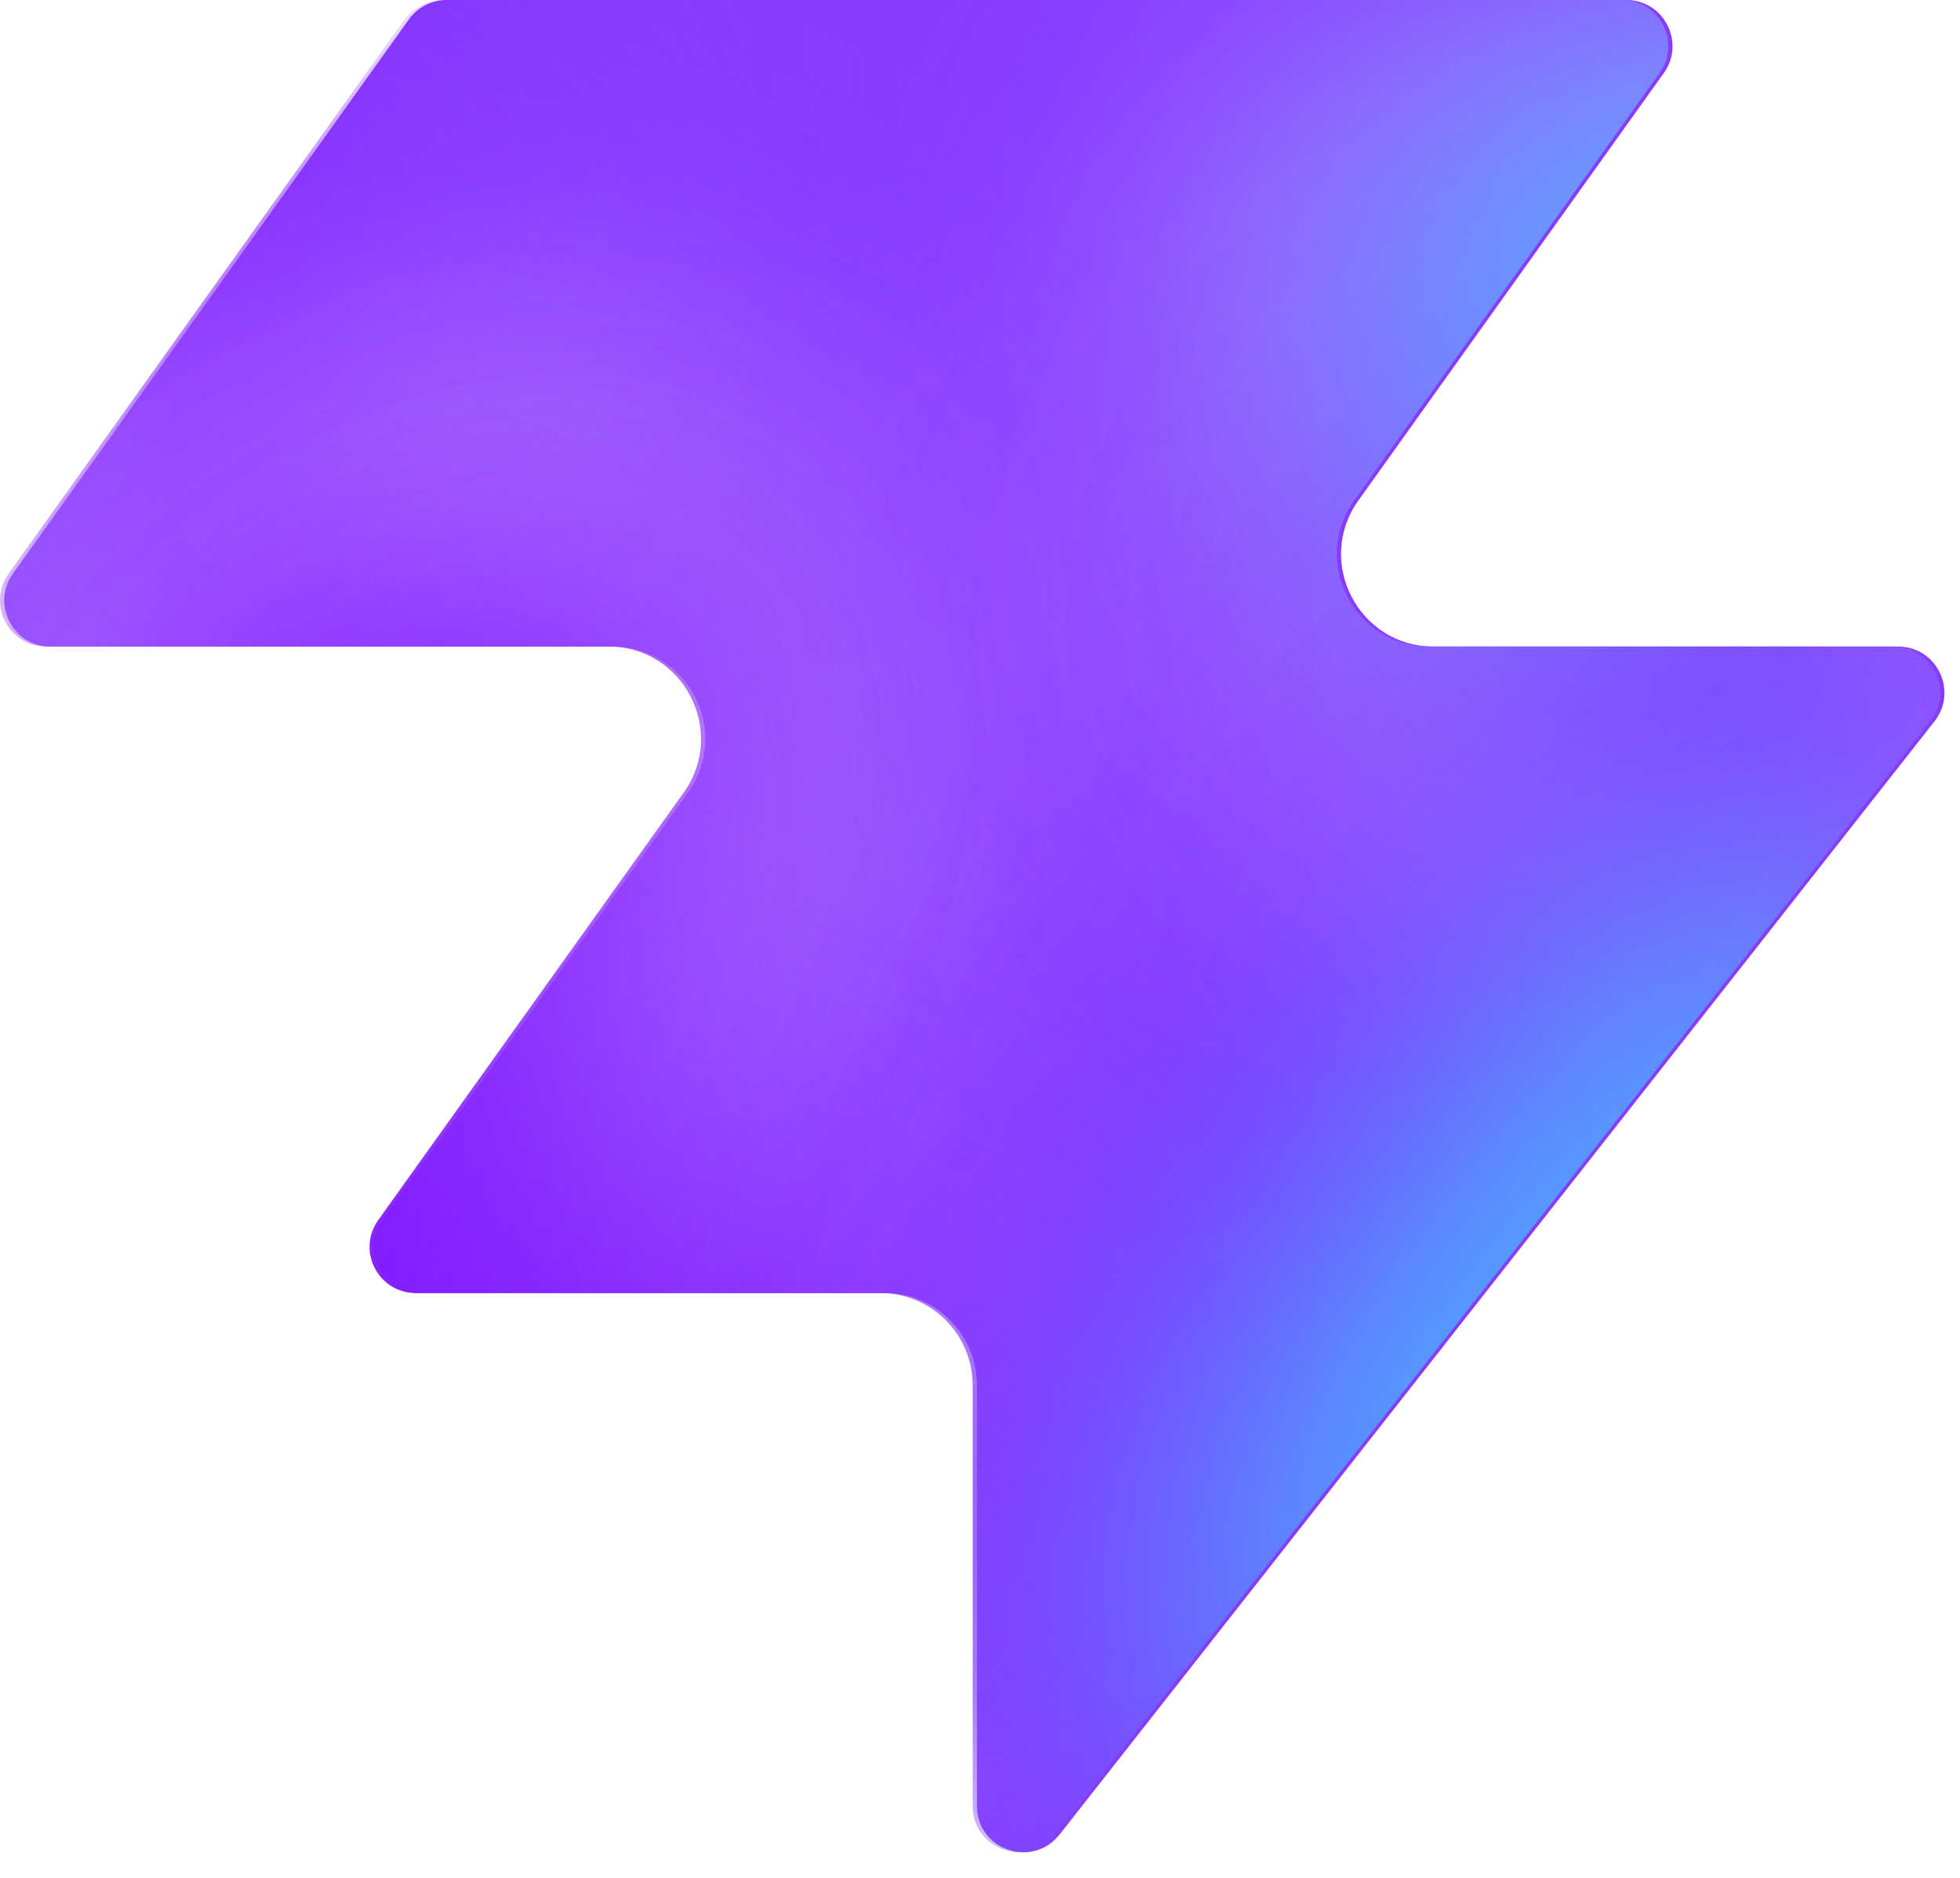
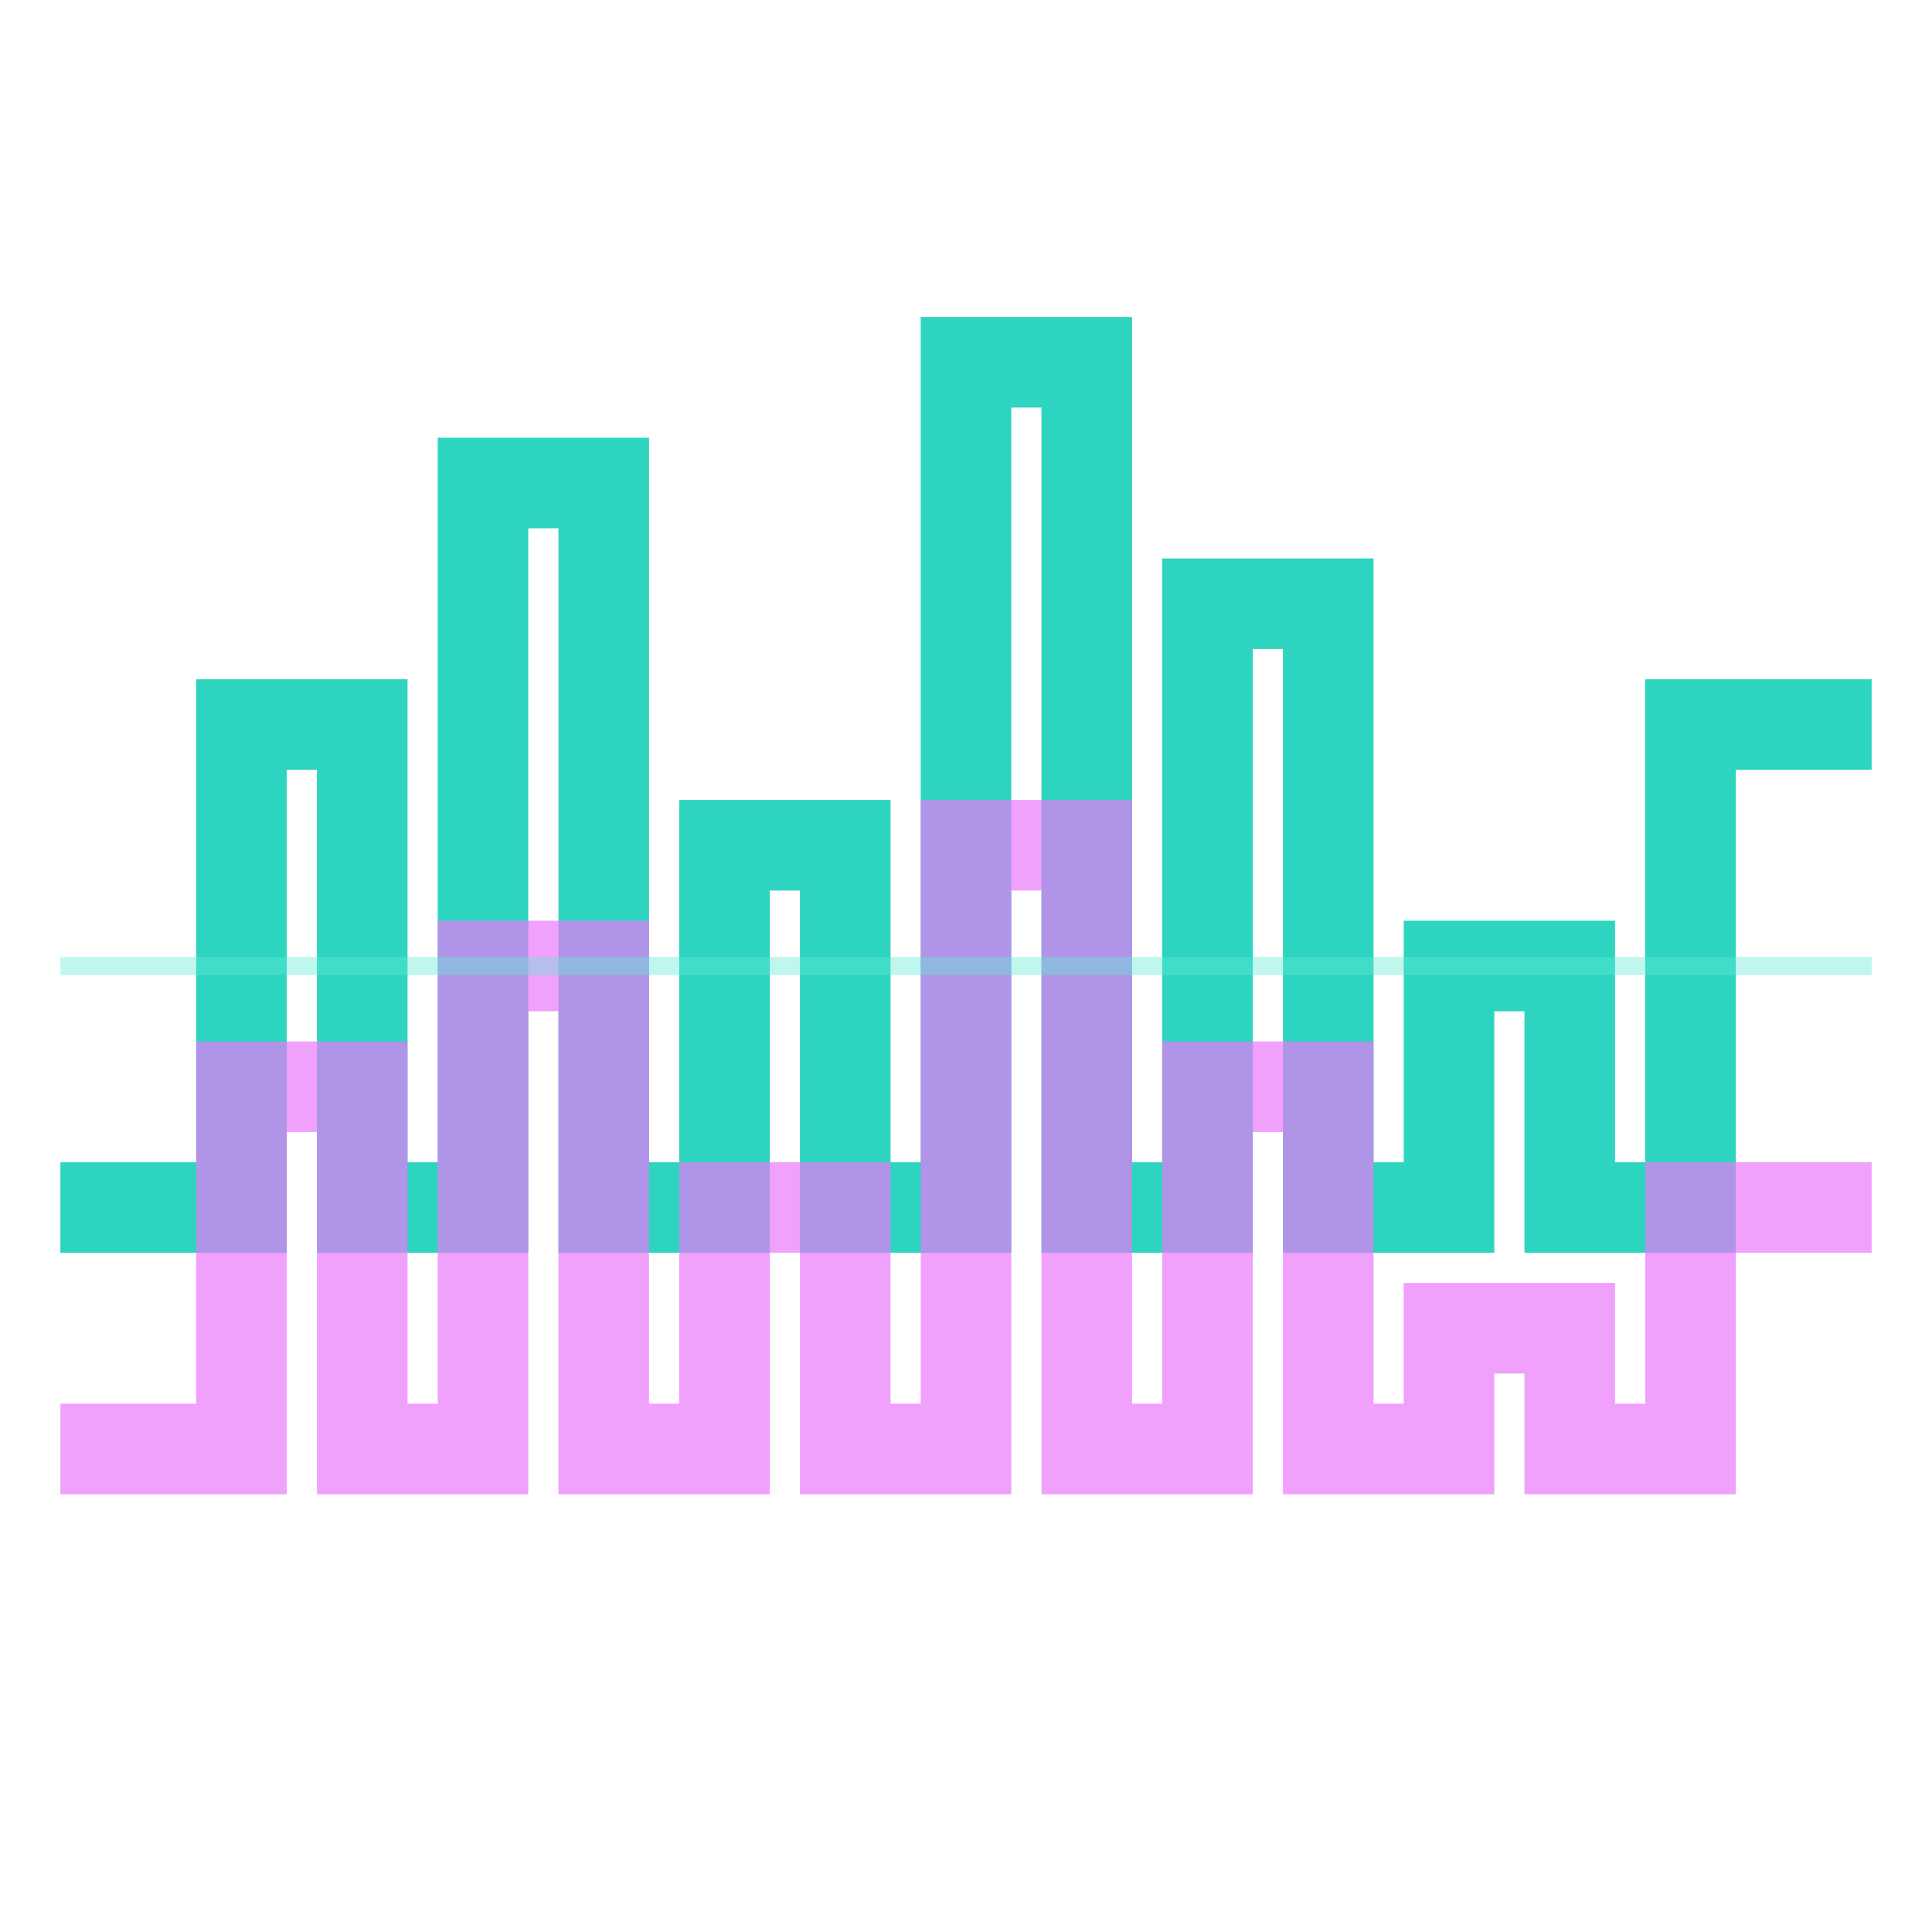
- <svg xmlns="http://www.w3.org/2000/svg" width="48" height="46" fill="none" viewBox="0 0 48 46">
-   <path fill="#863bff" d="M25.946 44.938c-.664.845-2.021.375-2.021-.698V33.937a2.26 2.26 0 0 0-2.262-2.262H10.287c-.92 0-1.456-1.04-.92-1.788l7.48-10.471c1.07-1.497 0-3.578-1.842-3.578H1.237c-.92 0-1.456-1.04-.92-1.788L10.013.474c.214-.297.556-.474.92-.474h28.894c.92 0 1.456 1.04.92 1.788l-7.48 10.471c-1.07 1.498 0 3.579 1.842 3.579h11.377c.943 0 1.473 1.088.89 1.83L25.947 44.94z" style="fill:#863bff;fill:color(display-p3 .525 .23 1);fill-opacity:1" />
-   <mask id="a" width="48" height="46" x="0" y="0" maskUnits="userSpaceOnUse" style="mask-type:alpha">
-     <path fill="#000" d="M25.842 44.938c-.664.844-2.021.375-2.021-.698V33.937a2.26 2.26 0 0 0-2.262-2.262H10.183c-.92 0-1.456-1.04-.92-1.788l7.48-10.471c1.07-1.498 0-3.579-1.842-3.579H1.133c-.92 0-1.456-1.04-.92-1.787L9.91.473c.214-.297.556-.474.92-.474h28.894c.92 0 1.456 1.04.92 1.788l-7.48 10.471c-1.07 1.498 0 3.578 1.842 3.578h11.377c.943 0 1.473 1.088.89 1.832L25.843 44.94z" style="fill:#000;fill-opacity:1" />
-   </mask>
-   <g mask="url(#a)">
-     <g filter="url(#b)">
-       <ellipse cx="5.508" cy="14.704" fill="#ede6ff" rx="5.508" ry="14.704" style="fill:#ede6ff;fill:color(display-p3 .927 .903 1);fill-opacity:1" transform="matrix(.00324 1 1 -.00324 -4.47 31.516)" />
-     </g>
-     <g filter="url(#c)">
-       <ellipse cx="10.399" cy="29.851" fill="#ede6ff" rx="10.399" ry="29.851" style="fill:#ede6ff;fill:color(display-p3 .927 .903 1);fill-opacity:1" transform="matrix(.00324 1 1 -.00324 -39.328 7.883)" />
-     </g>
-     <g filter="url(#d)">
-       <ellipse cx="5.508" cy="30.487" fill="#7e14ff" rx="5.508" ry="30.487" style="fill:#7e14ff;fill:color(display-p3 .492 .077 1);fill-opacity:1" transform="rotate(89.814 -25.913 -14.639)scale(1 -1)" />
-     </g>
-     <g filter="url(#e)">
-       <ellipse cx="5.508" cy="30.599" fill="#7e14ff" rx="5.508" ry="30.599" style="fill:#7e14ff;fill:color(display-p3 .492 .077 1);fill-opacity:1" transform="rotate(89.814 -32.644 -3.334)scale(1 -1)" />
-     </g>
-     <g filter="url(#f)">
-       <ellipse cx="5.508" cy="30.599" fill="#7e14ff" rx="5.508" ry="30.599" style="fill:#7e14ff;fill:color(display-p3 .492 .077 1);fill-opacity:1" transform="matrix(.00324 1 1 -.00324 -34.34 30.47)" />
-     </g>
-     <g filter="url(#g)">
-       <ellipse cx="14.072" cy="22.078" fill="#ede6ff" rx="14.072" ry="22.078" style="fill:#ede6ff;fill:color(display-p3 .927 .903 1);fill-opacity:1" transform="rotate(93.35 24.506 48.493)scale(-1 1)" />
-     </g>
-     <g filter="url(#h)">
-       <ellipse cx="3.47" cy="21.501" fill="#7e14ff" rx="3.47" ry="21.501" style="fill:#7e14ff;fill:color(display-p3 .492 .077 1);fill-opacity:1" transform="rotate(89.009 28.708 47.59)scale(-1 1)" />
-     </g>
-     <g filter="url(#i)">
-       <ellipse cx="3.47" cy="21.501" fill="#7e14ff" rx="3.47" ry="21.501" style="fill:#7e14ff;fill:color(display-p3 .492 .077 1);fill-opacity:1" transform="rotate(89.009 28.708 47.59)scale(-1 1)" />
-     </g>
-     <g filter="url(#j)">
-       <ellipse cx=".387" cy="8.972" fill="#7e14ff" rx="4.407" ry="29.108" style="fill:#7e14ff;fill:color(display-p3 .492 .077 1);fill-opacity:1" transform="rotate(39.51 .387 8.972)" />
-     </g>
-     <g filter="url(#k)">
-       <ellipse cx="47.523" cy="-6.092" fill="#7e14ff" rx="4.407" ry="29.108" style="fill:#7e14ff;fill:color(display-p3 .492 .077 1);fill-opacity:1" transform="rotate(37.892 47.523 -6.092)" />
-     </g>
-     <g filter="url(#l)">
-       <ellipse cx="41.412" cy="6.333" fill="#47bfff" rx="5.971" ry="9.665" style="fill:#47bfff;fill:color(display-p3 .28 .748 1);fill-opacity:1" transform="rotate(37.892 41.412 6.333)" />
-     </g>
-     <g filter="url(#m)">
-       <ellipse cx="-1.879" cy="38.332" fill="#7e14ff" rx="4.407" ry="29.108" style="fill:#7e14ff;fill:color(display-p3 .492 .077 1);fill-opacity:1" transform="rotate(37.892 -1.88 38.332)" />
-     </g>
-     <g filter="url(#n)">
-       <ellipse cx="-1.879" cy="38.332" fill="#7e14ff" rx="4.407" ry="29.108" style="fill:#7e14ff;fill:color(display-p3 .492 .077 1);fill-opacity:1" transform="rotate(37.892 -1.88 38.332)" />
-     </g>
-     <g filter="url(#o)">
-       <ellipse cx="35.651" cy="29.907" fill="#7e14ff" rx="4.407" ry="29.108" style="fill:#7e14ff;fill:color(display-p3 .492 .077 1);fill-opacity:1" transform="rotate(37.892 35.651 29.907)" />
-     </g>
-     <g filter="url(#p)">
-       <ellipse cx="38.418" cy="32.4" fill="#47bfff" rx="5.971" ry="15.297" style="fill:#47bfff;fill:color(display-p3 .28 .748 1);fill-opacity:1" transform="rotate(37.892 38.418 32.4)" />
-     </g>
-   </g>
-   <defs>
-     <filter id="b" width="60.045" height="41.654" x="-19.77" y="16.149" color-interpolation-filters="sRGB" filterUnits="userSpaceOnUse">
-       <feFlood flood-opacity="0" result="BackgroundImageFix" />
-       <feBlend in="SourceGraphic" in2="BackgroundImageFix" result="shape" />
-       <feGaussianBlur result="effect1_foregroundBlur_2002_17158" stdDeviation="7.659" />
-     </filter>
-     <filter id="c" width="90.34" height="51.437" x="-54.613" y="-7.533" color-interpolation-filters="sRGB" filterUnits="userSpaceOnUse">
-       <feFlood flood-opacity="0" result="BackgroundImageFix" />
-       <feBlend in="SourceGraphic" in2="BackgroundImageFix" result="shape" />
-       <feGaussianBlur result="effect1_foregroundBlur_2002_17158" stdDeviation="7.659" />
-     </filter>
-     <filter id="d" width="79.355" height="29.4" x="-49.64" y="2.03" color-interpolation-filters="sRGB" filterUnits="userSpaceOnUse">
-       <feFlood flood-opacity="0" result="BackgroundImageFix" />
-       <feBlend in="SourceGraphic" in2="BackgroundImageFix" result="shape" />
-       <feGaussianBlur result="effect1_foregroundBlur_2002_17158" stdDeviation="4.596" />
-     </filter>
-     <filter id="e" width="79.579" height="29.4" x="-45.045" y="20.029" color-interpolation-filters="sRGB" filterUnits="userSpaceOnUse">
-       <feFlood flood-opacity="0" result="BackgroundImageFix" />
-       <feBlend in="SourceGraphic" in2="BackgroundImageFix" result="shape" />
-       <feGaussianBlur result="effect1_foregroundBlur_2002_17158" stdDeviation="4.596" />
-     </filter>
-     <filter id="f" width="79.579" height="29.4" x="-43.513" y="21.178" color-interpolation-filters="sRGB" filterUnits="userSpaceOnUse">
-       <feFlood flood-opacity="0" result="BackgroundImageFix" />
-       <feBlend in="SourceGraphic" in2="BackgroundImageFix" result="shape" />
-       <feGaussianBlur result="effect1_foregroundBlur_2002_17158" stdDeviation="4.596" />
-     </filter>
-     <filter id="g" width="74.749" height="58.852" x="15.756" y="-17.901" color-interpolation-filters="sRGB" filterUnits="userSpaceOnUse">
-       <feFlood flood-opacity="0" result="BackgroundImageFix" />
-       <feBlend in="SourceGraphic" in2="BackgroundImageFix" result="shape" />
-       <feGaussianBlur result="effect1_foregroundBlur_2002_17158" stdDeviation="7.659" />
-     </filter>
-     <filter id="h" width="61.377" height="25.362" x="23.548" y="2.284" color-interpolation-filters="sRGB" filterUnits="userSpaceOnUse">
-       <feFlood flood-opacity="0" result="BackgroundImageFix" />
-       <feBlend in="SourceGraphic" in2="BackgroundImageFix" result="shape" />
-       <feGaussianBlur result="effect1_foregroundBlur_2002_17158" stdDeviation="4.596" />
-     </filter>
-     <filter id="i" width="61.377" height="25.362" x="23.548" y="2.284" color-interpolation-filters="sRGB" filterUnits="userSpaceOnUse">
-       <feFlood flood-opacity="0" result="BackgroundImageFix" />
-       <feBlend in="SourceGraphic" in2="BackgroundImageFix" result="shape" />
-       <feGaussianBlur result="effect1_foregroundBlur_2002_17158" stdDeviation="4.596" />
-     </filter>
-     <filter id="j" width="56.045" height="63.649" x="-27.636" y="-22.853" color-interpolation-filters="sRGB" filterUnits="userSpaceOnUse">
-       <feFlood flood-opacity="0" result="BackgroundImageFix" />
-       <feBlend in="SourceGraphic" in2="BackgroundImageFix" result="shape" />
-       <feGaussianBlur result="effect1_foregroundBlur_2002_17158" stdDeviation="4.596" />
-     </filter>
-     <filter id="k" width="54.814" height="64.646" x="20.116" y="-38.415" color-interpolation-filters="sRGB" filterUnits="userSpaceOnUse">
-       <feFlood flood-opacity="0" result="BackgroundImageFix" />
-       <feBlend in="SourceGraphic" in2="BackgroundImageFix" result="shape" />
-       <feGaussianBlur result="effect1_foregroundBlur_2002_17158" stdDeviation="4.596" />
-     </filter>
-     <filter id="l" width="33.541" height="35.313" x="24.641" y="-11.323" color-interpolation-filters="sRGB" filterUnits="userSpaceOnUse">
-       <feFlood flood-opacity="0" result="BackgroundImageFix" />
-       <feBlend in="SourceGraphic" in2="BackgroundImageFix" result="shape" />
-       <feGaussianBlur result="effect1_foregroundBlur_2002_17158" stdDeviation="4.596" />
-     </filter>
-     <filter id="m" width="54.814" height="64.646" x="-29.286" y="6.009" color-interpolation-filters="sRGB" filterUnits="userSpaceOnUse">
-       <feFlood flood-opacity="0" result="BackgroundImageFix" />
-       <feBlend in="SourceGraphic" in2="BackgroundImageFix" result="shape" />
-       <feGaussianBlur result="effect1_foregroundBlur_2002_17158" stdDeviation="4.596" />
-     </filter>
-     <filter id="n" width="54.814" height="64.646" x="-29.286" y="6.009" color-interpolation-filters="sRGB" filterUnits="userSpaceOnUse">
-       <feFlood flood-opacity="0" result="BackgroundImageFix" />
-       <feBlend in="SourceGraphic" in2="BackgroundImageFix" result="shape" />
-       <feGaussianBlur result="effect1_foregroundBlur_2002_17158" stdDeviation="4.596" />
-     </filter>
-     <filter id="o" width="54.814" height="64.646" x="8.244" y="-2.416" color-interpolation-filters="sRGB" filterUnits="userSpaceOnUse">
-       <feFlood flood-opacity="0" result="BackgroundImageFix" />
-       <feBlend in="SourceGraphic" in2="BackgroundImageFix" result="shape" />
-       <feGaussianBlur result="effect1_foregroundBlur_2002_17158" stdDeviation="4.596" />
-     </filter>
-     <filter id="p" width="39.409" height="43.623" x="18.713" y="10.588" color-interpolation-filters="sRGB" filterUnits="userSpaceOnUse">
-       <feFlood flood-opacity="0" result="BackgroundImageFix" />
-       <feBlend in="SourceGraphic" in2="BackgroundImageFix" result="shape" />
-       <feGaussianBlur result="effect1_foregroundBlur_2002_17158" stdDeviation="4.596" />
-     </filter>
-   </defs>
+ <svg xmlns="http://www.w3.org/2000/svg" viewBox="0 0 32 32" width="32" height="32">
+   <path d="M1 20 H4 V12 H6 V20 H8 V8 H10 V20 H12 V14 H14 V20 H16 V6 H18 V20 H20 V10 H22 V20 H24 V16 H26 V20 H28 V12 H31" fill="none" stroke="#2dd4bf" stroke-width="1.5" strokeMiterlimit="miter" />
+   <path d="M1 24 H4 V18 H6 V24 H8 V16 H10 V24 H12 V20 H14 V24 H16 V14 H18 V24 H20 V18 H22 V24 H24 V22 H26 V24 H28 V20 H31" fill="none" stroke="#e879f9" stroke-width="1.5" strokeMiterlimit="miter" opacity="0.7" />
+   <line x1="1" y1="16" x2="31" y2="16" stroke="#5eead4" stroke-width="0.3" opacity="0.4" />
</svg>
